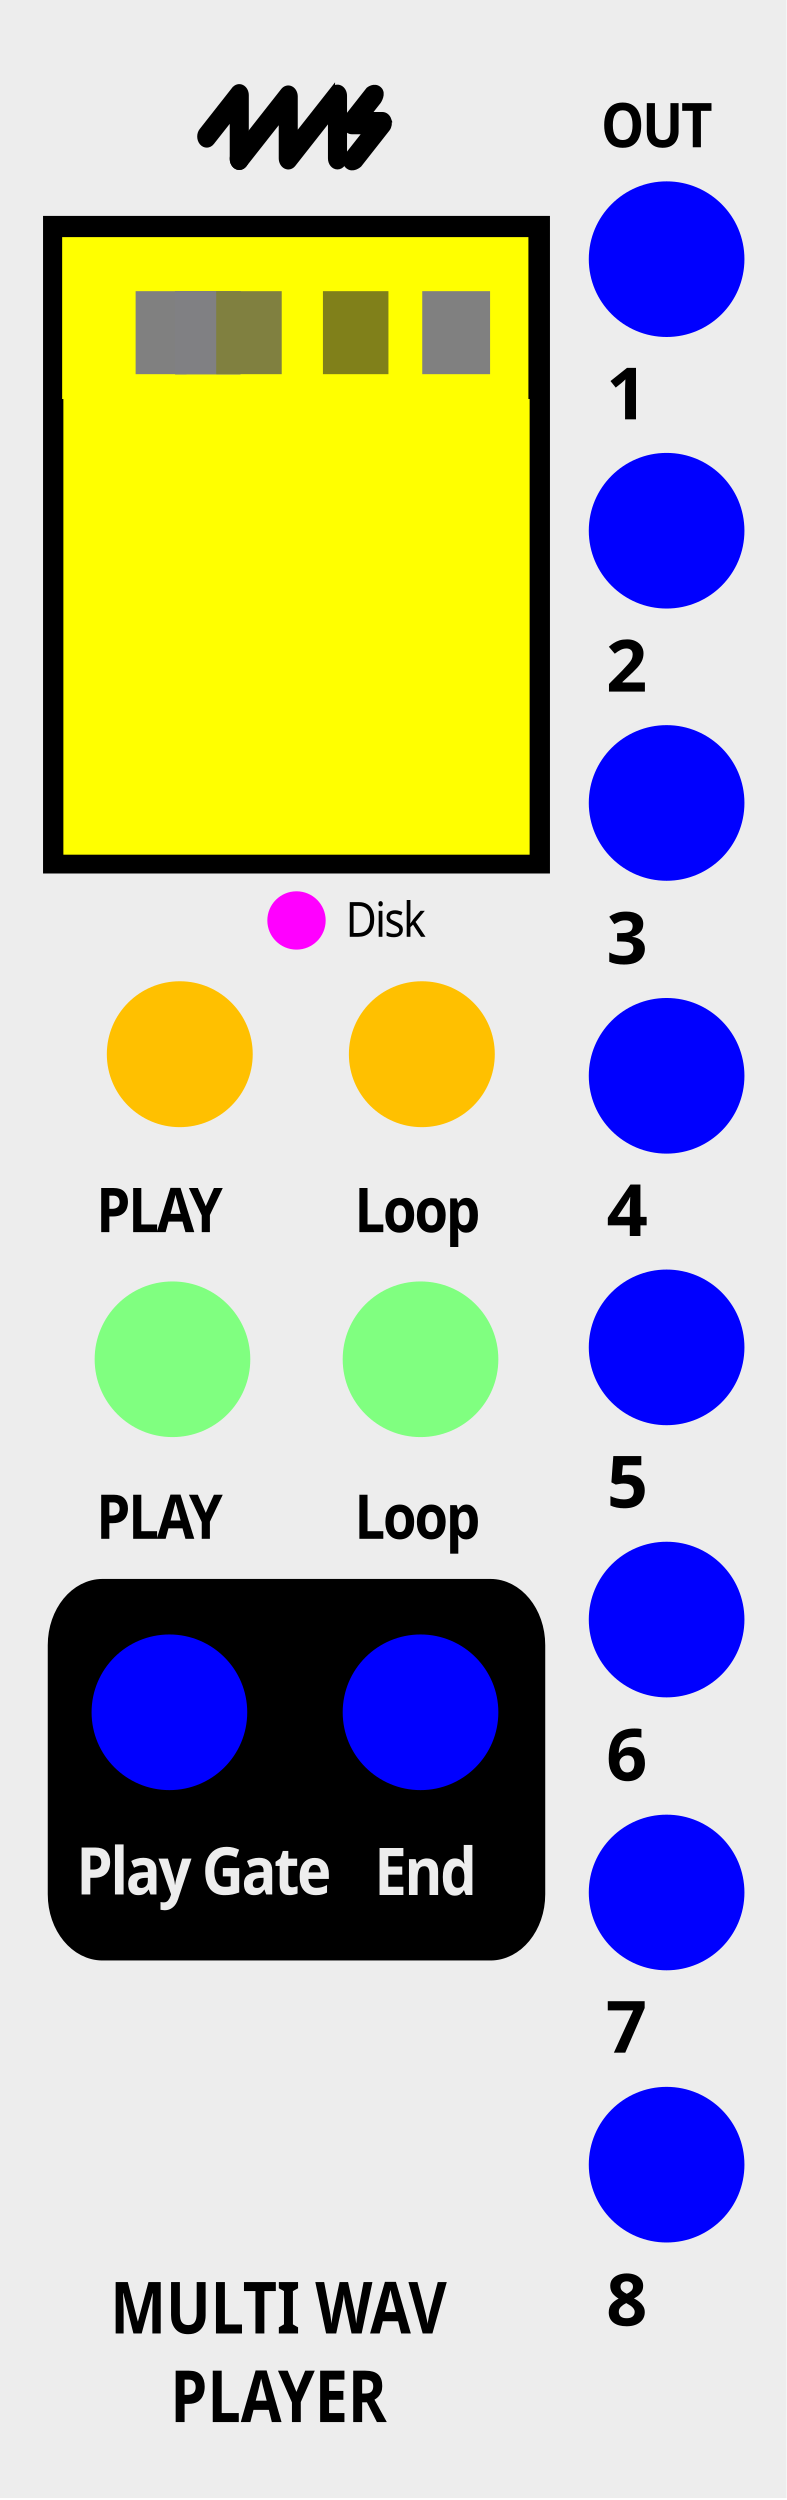
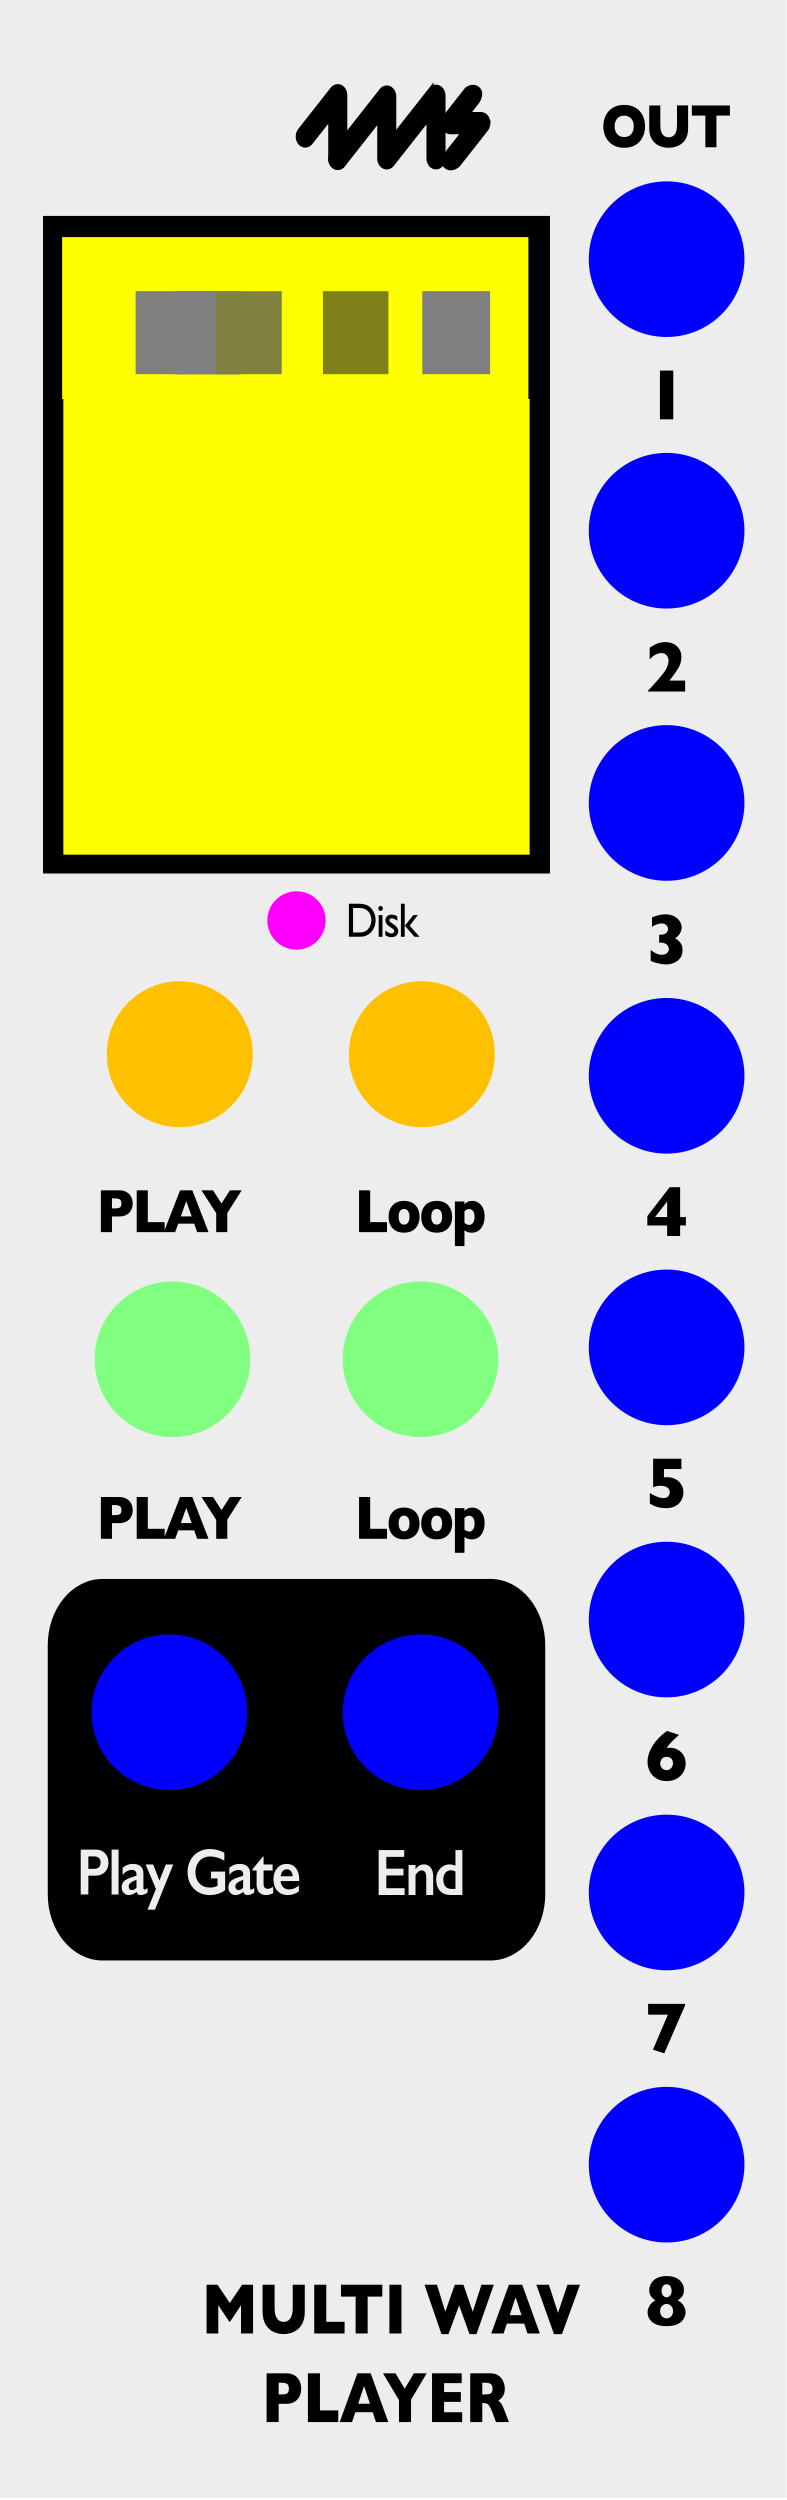
<svg xmlns="http://www.w3.org/2000/svg" width="40.43mm" height="128.5mm" viewBox="0 0 114.612 364.25" version="1.1" id="svg192" xml:space="preserve">
  <defs id="defs192" />
-   <text id="slug" style="font-size:6px;font-family:MyriadPro-Regular, 'Myriad Pro';display:none" x="106.929" y="6.466">BWAVP</text>
-   <text id="modulename" style="font-size:6px;font-family:MyriadPro-Regular, 'Myriad Pro';display:none" x="92.682" y="13.259">Basic WAV Player</text>
  <g id="g10">
    <g id="g1" transform="matrix(0.5684585,0,0,1,0,-0.01177153)" style="display:inline;stroke-width:0.868">
      <rect x="0" y="0" width="201.618" height="363.99" style="fill:#ededed;stroke-width:0px" id="rect1" />
    </g>
    <rect x="7.467" y="230.562" width="71.47" height="54.581" rx="7.49" ry="9.138" style="stroke:#000000;stroke-width:1.017" id="rect2" />
-     <text transform="scale(0.9380831,1.066004)" style="font-weight:700;font-size:8.443px;font-family:GillSans-Bold, 'Gill Sans';letter-spacing:-0.04em;fill:#000000;stroke-width:0.938" id="text15" x="93.364" y="20.114">
-       <tspan x="93.364" y="20.114" id="tspan15" style="fill:#000000;stroke-width:0.938">OUT</tspan>
-     </text>
-     <text style="font-weight:700;font-size:8.443px;font-family:GillSans-Bold, 'Gill Sans';letter-spacing:-0.04em;fill:#ededed;fill-opacity:1;stroke-width:0.938" id="text16" x="61.716" y="299.92" transform="scale(0.9380831,1.066004)">
-       <tspan x="61.716" y="299.92" id="tspan16" style="fill:#ededed;fill-opacity:1;stroke-width:0.938">R</tspan>
-     </text>
-     <text style="font-weight:700;font-size:8.443px;font-family:GillSans-Bold, 'Gill Sans';letter-spacing:-0.04em;fill:#ededed;fill-opacity:1;stroke-width:0.938" id="text17" x="23.426" y="299.92" transform="scale(0.9380831,1.066004)">
-       <tspan x="23.426" y="299.92" id="tspan17" style="fill:#ededed;fill-opacity:1;stroke-width:0.938">L</tspan>
-     </text>
-     <text transform="scale(0.9380831,1.066004)" style="font-weight:700;font-size:8.443px;font-family:GillSans-Bold, 'Gill Sans';letter-spacing:-0.04em;stroke-width:0.938" id="text30-1" x="55.055" y="168.407">
-       <tspan x="55.055" y="168.407" id="tspan30-7" style="stroke-width:0.938">Loop</tspan>
-     </text>
-     <text transform="scale(0.9380831,1.066004)" style="font-weight:700;font-size:8.443px;font-family:GillSans-Bold, 'Gill Sans';letter-spacing:-0.04em;stroke-width:0.938" id="text30-1-8" x="55.055" y="210.327">
-       <tspan x="55.055" y="210.327" id="tspan30-7-1" style="stroke-width:0.938">Loop</tspan>
-     </text>
-     <text style="font-style:normal;font-variant:normal;font-weight:600;font-stretch:normal;font-size:9.001px;font-family:'Gill Sans';-inkscape-font-specification:'Gill Sans, Semi-Bold';font-variant-ligatures:normal;font-variant-caps:normal;font-variant-numeric:normal;font-variant-east-asian:normal;letter-spacing:-0.04em;stroke-width:0.938" id="text31" x="11.861" y="258.944" transform="scale(0.9380831,1.066004)">
-       <tspan x="11.861" y="258.944" id="tspan31" style="font-style:normal;font-variant:normal;font-weight:600;font-stretch:normal;font-size:9.001px;font-family:'Gill Sans';-inkscape-font-specification:'Gill Sans, Semi-Bold';font-variant-ligatures:normal;font-variant-caps:normal;font-variant-numeric:normal;font-variant-east-asian:normal;fill:#ededed;fill-opacity:1;stroke-width:0.938">Play Gate</tspan>
-     </text>
-     <text transform="scale(0.9380831,1.066004)" style="font-weight:700;font-size:8.443px;font-family:GillSans-Bold, 'Gill Sans';letter-spacing:-0.04em;stroke-width:0.938" id="text33" x="14.952" y="168.407">
-       <tspan x="14.952" y="168.407" id="tspan33" style="stroke-width:0.938">PLAY</tspan>
-     </text>
-     <text transform="scale(0.9380831,1.066004)" style="font-weight:700;font-size:6.62px;font-family:GillSans-Bold, 'Gill Sans';letter-spacing:-0.04em;stroke-width:0.736" id="text33-0" x="53.688" y="128.036">
-       <tspan x="53.688" y="128.036" id="tspan33-2" style="font-style:normal;font-variant:normal;font-weight:normal;font-stretch:normal;font-size:6.62px;font-family:'Gill Sans';-inkscape-font-specification:'Gill Sans, Normal';font-variant-ligatures:normal;font-variant-caps:normal;font-variant-numeric:normal;font-variant-east-asian:normal;stroke-width:0.736">Disk</tspan>
-     </text>
-     <text style="font-style:normal;font-variant:normal;font-weight:600;font-stretch:normal;font-size:9.001px;font-family:'Gill Sans';-inkscape-font-specification:'Gill Sans, Semi-Bold';font-variant-ligatures:normal;font-variant-caps:normal;font-variant-numeric:normal;font-variant-east-asian:normal;letter-spacing:-0.04em;stroke-width:0.938" id="text5-8" x="58.142" y="259.011" transform="scale(0.9380831,1.066004)">
-       <tspan x="58.142" y="259.011" id="tspan5-3" style="font-style:normal;font-variant:normal;font-weight:600;font-stretch:normal;font-size:9.001px;font-family:'Gill Sans';-inkscape-font-specification:'Gill Sans, Semi-Bold';font-variant-ligatures:normal;font-variant-caps:normal;font-variant-numeric:normal;font-variant-east-asian:normal;fill:#ededed;fill-opacity:1;stroke-width:0.938">End</tspan>
-     </text>
-     <text transform="scale(0.9380831,1.066004)" style="font-weight:700;font-size:8.443px;font-family:GillSans-Bold, 'Gill Sans';letter-spacing:-0.04em;stroke-width:0.938" id="text33-8" x="14.952" y="210.327">
-       <tspan x="14.952" y="210.327" id="tspan33-6" style="stroke-width:0.938">PLAY</tspan>
-     </text>
-     <text transform="scale(0.9055385,1.104315)" style="font-style:normal;font-variant:normal;font-weight:bold;font-stretch:normal;font-size:9.501px;font-family:GillSans-Bold, 'Gill Sans';-inkscape-font-specification:'GillSans-Bold, Gill Sans, Bold';font-variant-ligatures:normal;font-variant-caps:normal;font-variant-numeric:normal;font-variant-east-asian:normal;stroke-width:0.906" id="text79" x="17.749" y="307.881">
-       <tspan id="tspan1" x="17.749" y="307.881">MULTI WAV</tspan>
-     </text>
-     <text transform="scale(0.9055385,1.104315)" style="font-style:normal;font-variant:normal;font-weight:bold;font-stretch:normal;font-size:9.501px;font-family:GillSans-Bold, 'Gill Sans';-inkscape-font-specification:'GillSans-Bold, Gill Sans, Bold';font-variant-ligatures:normal;font-variant-caps:normal;font-variant-numeric:normal;font-variant-east-asian:normal;stroke-width:0.906" id="text79-1" x="27.407" y="319.573">
-       <tspan id="tspan1-5" x="27.407" y="319.573">PLAYER</tspan>
-     </text>
+     <path d="m 100.195,17.253 q 0,0.8 -0.371,1.472 -0.367,0.672 -1.097,1.068 -0.73,0.396 -1.777,0.396 -1.059,0 -1.793,-0.412 -0.734,-0.412 -1.092,-1.084 -0.355,-0.672 -0.355,-1.439 0,-0.771 0.355,-1.439 0.355,-0.672 1.088,-1.08 0.738,-0.412 1.797,-0.412 0.792,0 1.41,0.235 0.622,0.235 1.022,0.639 0.4,0.4 0.606,0.936 0.206,0.532 0.206,1.121 z m -1.756,0 q 0,-0.322 -0.095,-0.585 -0.095,-0.268 -0.289,-0.462 -0.19,-0.198 -0.466,-0.305 -0.276,-0.111 -0.639,-0.111 -0.693,0 -1.088,0.404 -0.396,0.404 -0.396,1.059 0,0.655 0.396,1.064 0.4,0.404 1.088,0.404 0.474,0 0.808,-0.186 0.334,-0.19 0.507,-0.519 0.173,-0.334 0.173,-0.763 z m 8.443,0.301 q 0,0.734 -0.276,1.253 -0.272,0.515 -0.726,0.816 -0.449,0.301 -0.973,0.433 -0.519,0.132 -1.039,0.132 -0.726,0 -1.414,-0.247 -0.684,-0.247 -1.146,-0.841 -0.462,-0.594 -0.462,-1.546 v -3.154 h 1.719 v 2.708 q 0,0.565 0.161,0.936 0.165,0.367 0.453,0.54 0.293,0.169 0.688,0.169 0.379,0 0.672,-0.169 0.293,-0.169 0.453,-0.536 0.165,-0.367 0.165,-0.932 v -2.717 h 1.723 z m 6.493,-1.764 h -2.094 v 4.324 h -1.719 v -4.324 h -2.094 v -1.389 h 5.907 z" id="text15" style="font-weight:700;font-size:8.443px;font-family:GillSans-Bold, 'Gill Sans';letter-spacing:-0.04em;stroke-width:0.938" transform="scale(0.9380831,1.066004)" aria-label="OUT" />
+     <path d="m 67.965,299.92 h -1.851 l -0.449,-1.014 q -0.247,-0.557 -0.445,-0.812 -0.198,-0.26 -0.388,-0.33 -0.186,-0.074 -0.482,-0.074 h -0.194 v 2.23 h -1.723 v -5.714 h 2.931 q 0.709,0 1.163,0.289 0.453,0.289 0.651,0.701 0.202,0.412 0.202,0.783 0,0.433 -0.169,0.734 -0.165,0.297 -0.35,0.433 -0.186,0.136 -0.416,0.26 0.276,0.161 0.453,0.383 0.181,0.218 0.491,0.89 z m -2.342,-3.908 q 0,-0.396 -0.26,-0.552 -0.26,-0.157 -0.845,-0.157 h -0.363 v 1.377 h 0.371 q 0.631,0 0.862,-0.136 0.235,-0.14 0.235,-0.532 z" id="text16" style="font-weight:700;font-size:8.443px;font-family:GillSans-Bold, 'Gill Sans';letter-spacing:-0.04em;fill:#ededed;stroke-width:0.938" transform="scale(0.9380831,1.066004)" aria-label="R" />
+     <path d="m 28.484,299.92 h -4.341 v -5.714 h 1.723 v 4.345 h 2.618 z" id="text17" style="font-weight:700;font-size:8.443px;font-family:GillSans-Bold, 'Gill Sans';letter-spacing:-0.04em;fill:#ededed;stroke-width:0.938" transform="scale(0.9380831,1.066004)" aria-label="L" />
+     <path d="m 60.113,168.407 h -4.341 v -5.714 h 1.723 v 4.345 h 2.618 z m 5.054,-2.102 q 0,0.627 -0.272,1.117 -0.272,0.491 -0.816,0.775 -0.54,0.284 -1.319,0.284 -0.779,0 -1.323,-0.284 -0.54,-0.284 -0.812,-0.775 -0.268,-0.491 -0.268,-1.117 0,-0.474 0.148,-0.862 0.153,-0.388 0.458,-0.684 0.309,-0.301 0.759,-0.462 0.449,-0.161 1.039,-0.161 0.594,0 1.047,0.165 0.458,0.161 0.754,0.453 0.301,0.293 0.453,0.684 0.153,0.392 0.153,0.866 z m -1.562,0 q 0,-0.499 -0.218,-0.779 -0.214,-0.284 -0.627,-0.284 -0.408,0 -0.627,0.284 -0.214,0.28 -0.214,0.779 0,0.495 0.218,0.783 0.218,0.289 0.622,0.289 0.412,0 0.627,-0.284 0.218,-0.289 0.218,-0.787 z m 6.629,0 q 0,0.627 -0.272,1.117 -0.272,0.491 -0.816,0.775 -0.54,0.284 -1.319,0.284 -0.779,0 -1.323,-0.284 -0.54,-0.284 -0.812,-0.775 -0.268,-0.491 -0.268,-1.117 0,-0.474 0.148,-0.862 0.153,-0.388 0.458,-0.684 0.309,-0.301 0.759,-0.462 0.449,-0.161 1.039,-0.161 0.594,0 1.047,0.165 0.458,0.161 0.754,0.453 0.301,0.293 0.453,0.684 0.153,0.392 0.153,0.866 z m -1.562,0 q 0,-0.499 -0.218,-0.779 -0.214,-0.284 -0.627,-0.284 -0.408,0 -0.627,0.284 -0.214,0.28 -0.214,0.779 0,0.495 0.218,0.783 0.218,0.289 0.622,0.289 0.412,0 0.627,-0.284 0.218,-0.289 0.218,-0.787 z m 6.604,-0.025 q 0,0.42 -0.12,0.812 -0.12,0.392 -0.367,0.709 -0.243,0.313 -0.631,0.499 -0.383,0.181 -0.895,0.181 -0.412,0 -0.651,-0.087 -0.235,-0.087 -0.47,-0.231 v 2.152 h -1.484 v -6.105 h 1.484 v 0.379 q 0.223,-0.194 0.491,-0.322 0.272,-0.132 0.734,-0.132 0.458,0 0.899,0.227 0.441,0.227 0.726,0.709 0.284,0.478 0.284,1.208 z m -1.562,0.033 q 0,-0.379 -0.12,-0.614 -0.12,-0.239 -0.309,-0.342 -0.19,-0.107 -0.392,-0.107 -0.264,0 -0.433,0.087 -0.169,0.082 -0.317,0.21 v 1.604 q 0.078,0.041 0.165,0.095 0.091,0.05 0.177,0.087 0.091,0.037 0.19,0.062 0.103,0.025 0.218,0.025 0.35,0 0.585,-0.297 0.235,-0.297 0.235,-0.808 z" id="text30-1" style="font-weight:700;font-size:8.443px;font-family:GillSans-Bold, 'Gill Sans';letter-spacing:-0.04em;stroke-width:0.938" transform="scale(0.9380831,1.066004)" aria-label="Loop" />
+     <path d="m 60.113,210.327 h -4.341 v -5.714 h 1.723 v 4.345 h 2.618 z m 5.054,-2.102 q 0,0.627 -0.272,1.117 -0.272,0.491 -0.816,0.775 -0.54,0.284 -1.319,0.284 -0.779,0 -1.323,-0.284 -0.54,-0.284 -0.812,-0.775 -0.268,-0.491 -0.268,-1.117 0,-0.474 0.148,-0.862 0.153,-0.388 0.458,-0.684 0.309,-0.301 0.759,-0.462 0.449,-0.161 1.039,-0.161 0.594,0 1.047,0.165 0.458,0.161 0.754,0.453 0.301,0.293 0.453,0.684 0.153,0.392 0.153,0.866 z m -1.562,0 q 0,-0.499 -0.218,-0.779 -0.214,-0.284 -0.627,-0.284 -0.408,0 -0.627,0.284 -0.214,0.28 -0.214,0.779 0,0.495 0.218,0.783 0.218,0.289 0.622,0.289 0.412,0 0.627,-0.284 0.218,-0.289 0.218,-0.787 z m 6.629,0 q 0,0.627 -0.272,1.117 -0.272,0.491 -0.816,0.775 -0.54,0.284 -1.319,0.284 -0.779,0 -1.323,-0.284 -0.54,-0.284 -0.812,-0.775 -0.268,-0.491 -0.268,-1.117 0,-0.474 0.148,-0.862 0.153,-0.388 0.458,-0.684 0.309,-0.301 0.759,-0.462 0.449,-0.161 1.039,-0.161 0.594,0 1.047,0.165 0.458,0.161 0.754,0.453 0.301,0.293 0.453,0.684 0.153,0.392 0.153,0.866 z m -1.562,0 q 0,-0.499 -0.218,-0.779 -0.214,-0.284 -0.627,-0.284 -0.408,0 -0.627,0.284 -0.214,0.28 -0.214,0.779 0,0.495 0.218,0.783 0.218,0.289 0.622,0.289 0.412,0 0.627,-0.284 0.218,-0.289 0.218,-0.787 z m 6.604,-0.025 q 0,0.42 -0.12,0.812 -0.12,0.392 -0.367,0.709 -0.243,0.313 -0.631,0.499 -0.383,0.181 -0.895,0.181 -0.412,0 -0.651,-0.087 -0.235,-0.087 -0.47,-0.231 v 2.152 h -1.484 v -6.105 h 1.484 v 0.379 q 0.223,-0.194 0.491,-0.322 0.272,-0.132 0.734,-0.132 0.458,0 0.899,0.227 0.441,0.227 0.726,0.709 0.284,0.478 0.284,1.208 z m -1.562,0.033 q 0,-0.379 -0.12,-0.614 -0.12,-0.239 -0.309,-0.342 -0.19,-0.107 -0.392,-0.107 -0.264,0 -0.433,0.087 -0.169,0.082 -0.317,0.21 v 1.604 q 0.078,0.041 0.165,0.095 0.091,0.05 0.177,0.087 0.091,0.037 0.19,0.062 0.103,0.025 0.218,0.025 0.35,0 0.585,-0.297 0.235,-0.297 0.235,-0.808 z" id="text30-1-8" style="font-weight:700;font-size:8.443px;font-family:GillSans-Bold, 'Gill Sans';letter-spacing:-0.04em;stroke-width:0.938" transform="scale(0.9380831,1.066004)" aria-label="Loop" />
+     <path style="font-weight:600;font-size:9.001px;font-family:'Gill Sans';-inkscape-font-specification:'Gill Sans, Semi-Bold';letter-spacing:-0.04em;fill:#ededed;stroke-width:0.938" d="m 14.911,252.804 q 0.861,0 1.398,0.501 0.541,0.497 0.541,1.283 0,0.795 -0.545,1.288 -0.545,0.492 -1.437,0.492 h -1.143 v 2.575 h -1.187 v -6.14 z m -0.294,2.637 q 0.475,0 0.738,-0.215 0.268,-0.22 0.268,-0.646 0,-0.848 -1.09,-0.848 h -0.809 v 1.71 z m 3.797,-2.637 v 6.14 h -1.081 v -6.14 z m 2.233,1.956 q 0.791,0 1.209,0.338 0.418,0.334 0.418,0.936 v 2.008 q 0,0.233 0.189,0.233 0.079,0 0.22,-0.066 0.145,-0.07 0.242,-0.158 v 0.624 q -0.567,0.347 -1.037,0.347 -0.29,0 -0.448,-0.097 -0.154,-0.097 -0.215,-0.343 -0.62,0.439 -1.244,0.439 -0.444,0 -0.765,-0.299 -0.316,-0.299 -0.316,-0.716 0,-0.532 0.316,-0.839 0.316,-0.308 1.107,-0.536 l 0.875,-0.255 v -0.189 q 0,-0.602 -0.73,-0.602 -0.374,0 -0.743,0.171 -0.369,0.171 -0.672,0.505 v -0.971 q 0.672,-0.532 1.595,-0.532 z m -0.659,3.085 q 0,0.224 0.141,0.36 0.145,0.136 0.356,0.136 0.356,0 0.712,-0.325 v -1.081 q -0.453,0.154 -0.712,0.29 -0.255,0.136 -0.378,0.277 -0.119,0.141 -0.119,0.343 z m 3.806,-3.006 0.971,2.206 0.984,-2.206 h 1.16 l -2.835,6.175 h -1.16 l 1.305,-2.826 -1.595,-3.349 z m 8.803,-2.114 q 1.134,0 2.25,0.505 v 1.086 q -1.116,-0.567 -2.197,-0.567 -0.672,0 -1.195,0.268 -0.523,0.268 -0.813,0.773 -0.286,0.501 -0.286,1.121 0,0.94 0.624,1.516 0.628,0.571 1.652,0.571 0.281,0 0.536,-0.048 0.259,-0.048 0.615,-0.185 v -1.02 h -1.015 v -0.927 h 2.202 v 2.531 q -0.453,0.316 -1.09,0.497 -0.633,0.176 -1.318,0.176 -0.971,0 -1.762,-0.4 -0.787,-0.4 -1.231,-1.121 -0.439,-0.721 -0.439,-1.608 0,-0.901 0.444,-1.63 0.448,-0.73 1.244,-1.134 0.8,-0.404 1.78,-0.404 z m 4.619,2.035 q 0.791,0 1.209,0.338 0.418,0.334 0.418,0.936 v 2.008 q 0,0.233 0.189,0.233 0.079,0 0.22,-0.066 0.145,-0.07 0.242,-0.158 v 0.624 q -0.567,0.347 -1.037,0.347 -0.29,0 -0.448,-0.097 -0.154,-0.097 -0.215,-0.343 -0.62,0.439 -1.244,0.439 -0.444,0 -0.765,-0.299 -0.316,-0.299 -0.316,-0.716 0,-0.532 0.316,-0.839 0.316,-0.308 1.107,-0.536 l 0.875,-0.255 v -0.189 q 0,-0.602 -0.73,-0.602 -0.374,0 -0.743,0.171 -0.369,0.171 -0.672,0.505 v -0.971 q 0.672,-0.532 1.595,-0.532 z m -0.659,3.085 q 0,0.224 0.141,0.36 0.145,0.136 0.356,0.136 0.356,0 0.712,-0.325 v -1.081 q -0.453,0.154 -0.712,0.29 -0.255,0.136 -0.378,0.277 -0.119,0.141 -0.119,0.343 z m 4.294,-4.096 h 0.088 v 1.09 h 1.406 v 0.817 h -1.406 v 1.894 q 0,0.277 0.167,0.448 0.167,0.171 0.457,0.171 0.378,0 0.87,-0.272 v 0.866 q -0.585,0.259 -1.099,0.259 -0.694,0 -1.086,-0.378 -0.387,-0.378 -0.387,-1.024 v -1.964 h -0.642 v -0.176 z m 3.674,1.011 q 0.905,0 1.433,0.58 0.527,0.58 0.527,1.604 v 0.163 h -2.905 q 0.066,0.549 0.409,0.848 0.347,0.294 0.949,0.294 0.387,0 0.743,-0.132 0.36,-0.136 0.743,-0.409 v 0.804 q -0.721,0.51 -1.749,0.51 -0.971,0 -1.587,-0.585 -0.615,-0.585 -0.615,-1.556 0,-0.936 0.567,-1.529 0.571,-0.593 1.485,-0.593 z m 0.945,1.692 q -0.044,-0.448 -0.272,-0.699 -0.229,-0.255 -0.628,-0.255 -0.409,0 -0.659,0.242 -0.246,0.242 -0.312,0.712 z" id="text31" transform="scale(0.9380831,1.066004)" aria-label="Play Gate" />
+     <path d="m 20.616,164.491 q 0,0.317 -0.111,0.622 -0.107,0.301 -0.35,0.565 -0.243,0.26 -0.66,0.425 -0.412,0.161 -0.973,0.161 h -1.13 v 2.144 h -1.723 v -5.714 h 2.853 q 0.561,0 0.973,0.165 0.416,0.165 0.66,0.429 0.243,0.264 0.35,0.573 0.111,0.309 0.111,0.631 z m -1.756,0.008 q 0,-0.408 -0.243,-0.557 -0.239,-0.153 -0.862,-0.153 h -0.363 v 1.377 h 0.371 q 0.429,0 0.66,-0.054 0.231,-0.054 0.334,-0.198 0.103,-0.144 0.103,-0.416 z m 6.716,3.908 h -4.341 v -5.714 h 1.723 v 4.345 h 2.618 z m 6.819,0 H 30.63 l -0.466,-1.158 h -2.482 l -0.474,1.158 h -1.764 l 2.527,-5.714 h 1.905 z m -2.626,-2.152 -0.837,-2.086 -0.845,2.086 z m 7.775,-3.562 -2.238,3.096 v 2.618 h -1.723 v -2.585 l -2.28,-3.129 h 1.789 l 1.311,1.797 1.315,-1.797 z" id="text33" style="font-weight:700;font-size:8.443px;font-family:GillSans-Bold, 'Gill Sans';letter-spacing:-0.04em;stroke-width:0.938" transform="scale(0.9380831,1.066004)" aria-label="PLAY" />
+     <path style="font-size:6.62px;font-family:'Gill Sans';-inkscape-font-specification:'Gill Sans, Normal';letter-spacing:-0.04em;stroke-width:0.736" d="m 54.193,128.03 v -4.509 h 1.522 q 0.921,0 1.458,0.278 0.537,0.275 0.853,0.811 0.317,0.537 0.317,1.17 0,0.453 -0.175,0.866 -0.175,0.414 -0.498,0.727 -0.33,0.323 -0.766,0.488 -0.255,0.1 -0.469,0.136 -0.213,0.032 -0.815,0.032 z m 1.454,-3.934 h -0.808 v 3.358 h 0.827 q 0.485,0 0.753,-0.065 0.268,-0.068 0.446,-0.168 0.181,-0.103 0.33,-0.252 0.478,-0.485 0.478,-1.225 0,-0.727 -0.491,-1.186 -0.181,-0.171 -0.417,-0.281 -0.233,-0.11 -0.443,-0.145 -0.21,-0.036 -0.676,-0.036 z m 3.462,-0.284 q 0.145,0 0.249,0.1 0.103,0.1 0.103,0.246 0,0.142 -0.103,0.246 -0.103,0.103 -0.249,0.103 -0.136,0 -0.239,-0.103 -0.103,-0.107 -0.103,-0.246 0,-0.136 0.103,-0.239 0.103,-0.107 0.239,-0.107 z m -0.291,1.251 h 0.588 v 2.974 h -0.588 z m 1.028,2.76 v -0.634 q 0.249,0.175 0.507,0.284 0.262,0.107 0.44,0.107 0.184,0 0.317,-0.09 0.133,-0.09 0.133,-0.217 0,-0.129 -0.087,-0.213 -0.084,-0.087 -0.368,-0.249 -0.569,-0.317 -0.747,-0.54 -0.175,-0.226 -0.175,-0.491 0,-0.343 0.265,-0.559 0.268,-0.217 0.688,-0.217 0.436,0 0.895,0.246 v 0.582 q -0.524,-0.317 -0.857,-0.317 -0.171,0 -0.278,0.074 -0.103,0.071 -0.103,0.191 0,0.103 0.094,0.197 0.097,0.094 0.336,0.226 l 0.21,0.12 q 0.743,0.42 0.743,0.931 0,0.365 -0.288,0.601 -0.284,0.233 -0.734,0.233 -0.265,0 -0.472,-0.055 -0.207,-0.058 -0.52,-0.21 z m 4.361,-2.76 h 0.701 l -1.27,1.458 1.529,1.516 h -0.789 l -1.49,-1.516 z m -1.933,-1.542 h 0.588 v 4.515 H 62.274 Z" id="text33-0" transform="scale(0.9380831,1.066004)" aria-label="Disk" />
+     <path style="font-weight:600;font-size:9.001px;font-family:'Gill Sans';-inkscape-font-specification:'Gill Sans, Semi-Bold';letter-spacing:-0.04em;fill:#ededed;stroke-width:0.938" d="m 62.787,252.871 v 0.927 h -2.782 v 1.613 h 2.663 v 0.927 h -2.663 v 1.745 h 2.843 v 0.927 h -4.03 v -6.14 z m 3.05,1.956 q 0.659,0 1.05,0.435 0.396,0.431 0.396,1.138 v 2.611 h -1.077 v -2.501 q 0,-0.4 -0.193,-0.633 -0.189,-0.233 -0.519,-0.233 -0.251,0 -0.47,0.149 -0.22,0.145 -0.483,0.488 v 2.729 h -1.081 v -4.105 h 1.081 v 0.576 q 0.299,-0.352 0.611,-0.501 0.316,-0.154 0.686,-0.154 z m 4.905,0.171 v -2.127 h 1.077 v 6.14 h -1.899 q -0.984,0 -1.578,-0.567 -0.589,-0.567 -0.589,-1.547 0,-0.58 0.272,-1.055 0.277,-0.475 0.756,-0.743 0.483,-0.272 1.042,-0.272 0.431,0 0.919,0.171 z m -0.567,3.186 h 0.567 v -2.378 q -0.334,-0.171 -0.694,-0.171 -0.541,0 -0.866,0.338 -0.321,0.338 -0.321,0.888 0,1.323 1.314,1.323 z" id="text5-8" transform="scale(0.9380831,1.066004)" aria-label="End" />
+     <path d="m 20.616,206.411 q 0,0.317 -0.111,0.622 -0.107,0.301 -0.35,0.565 -0.243,0.26 -0.66,0.425 -0.412,0.161 -0.973,0.161 h -1.13 v 2.144 h -1.723 v -5.714 h 2.853 q 0.561,0 0.973,0.165 0.416,0.165 0.66,0.429 0.243,0.264 0.35,0.573 0.111,0.309 0.111,0.631 z m -1.756,0.008 q 0,-0.408 -0.243,-0.557 -0.239,-0.153 -0.862,-0.153 h -0.363 v 1.377 h 0.371 q 0.429,0 0.66,-0.054 0.231,-0.054 0.334,-0.198 0.103,-0.144 0.103,-0.416 z m 6.716,3.908 h -4.341 v -5.714 h 1.723 v 4.345 h 2.618 z m 6.819,0 H 30.63 l -0.466,-1.158 h -2.482 l -0.474,1.158 h -1.764 l 2.527,-5.714 h 1.905 z m -2.626,-2.152 -0.837,-2.086 -0.845,2.086 z m 7.775,-3.562 -2.238,3.096 v 2.618 h -1.723 v -2.585 l -2.28,-3.129 h 1.789 l 1.311,1.797 1.315,-1.797 z" id="text33-8" style="font-weight:700;font-size:8.443px;font-family:GillSans-Bold, 'Gill Sans';letter-spacing:-0.04em;stroke-width:0.938" transform="scale(0.9380831,1.066004)" aria-label="PLAY" />
+     <g id="g2" transform="translate(13.29875)">
+       <path d="m 26.034,307.881 h -1.939 v -3.725 l -1.749,2.157 h -0.153 l -1.754,-2.157 v 3.725 h -1.883 v -6.43 h 1.758 l 1.976,2.412 1.985,-2.412 h 1.758 z m 8.322,-2.881 q 0,0.826 -0.311,1.41 -0.306,0.58 -0.816,0.919 -0.506,0.339 -1.095,0.487 -0.585,0.148 -1.169,0.148 -0.816,0 -1.591,-0.278 -0.77,-0.278 -1.29,-0.946 -0.52,-0.668 -0.52,-1.74 v -3.549 h 1.934 v 3.048 q 0,0.636 0.181,1.053 0.186,0.413 0.51,0.608 0.329,0.19 0.775,0.19 0.427,0 0.756,-0.19 0.329,-0.19 0.51,-0.603 0.186,-0.413 0.186,-1.048 v -3.057 h 1.939 z m 6.406,2.881 h -4.885 v -6.43 h 1.939 v 4.889 h 2.946 z m 6.068,-4.866 h -2.357 v 4.866 H 42.539 v -4.866 h -2.357 v -1.563 h 6.648 z m 3.08,4.866 h -1.939 v -6.43 h 1.939 z m 14.859,-6.43 -2.783,6.513 h -1.123 l -1.67,-3.79 -1.712,3.79 H 56.349 l -2.728,-6.513 h 2.009 l 1.336,3.563 1.531,-3.563 h 1.387 l 1.503,3.563 1.396,-3.563 z m 7.408,6.43 h -1.985 l -0.524,-1.304 h -2.793 l -0.533,1.304 h -1.985 l 2.844,-6.43 h 2.143 z m -2.955,-2.422 -0.942,-2.347 -0.951,2.347 z m 9.417,-4.008 -2.899,6.513 h -1.28 l -2.844,-6.513 h 2.018 l 1.471,3.711 1.512,-3.711 z" id="text79" style="font-weight:bold;font-size:9.501px;font-family:GillSans-Bold, 'Gill Sans';-inkscape-font-specification:'GillSans-Bold, Gill Sans, Bold';stroke-width:0.906" transform="scale(0.9055385,1.104315)" aria-label="MULTI WAV" />
+       <path d="m 33.781,315.166 q 0,0.357 -0.125,0.7 -0.121,0.339 -0.394,0.636 -0.274,0.292 -0.742,0.478 -0.464,0.181 -1.095,0.181 h -1.271 v 2.412 h -1.939 v -6.43 h 3.21 q 0.631,0 1.095,0.186 0.469,0.186 0.742,0.482 0.274,0.297 0.394,0.645 0.125,0.348 0.125,0.71 z m -1.976,0.009 q 0,-0.459 -0.274,-0.626 -0.269,-0.172 -0.97,-0.172 h -0.408 v 1.549 h 0.418 q 0.482,0 0.742,-0.06 0.26,-0.06 0.376,-0.223 0.116,-0.162 0.116,-0.469 z m 7.937,4.398 h -4.885 v -6.43 h 1.939 v 4.889 h 2.946 z m 8.053,0 h -1.985 l -0.524,-1.304 h -2.793 l -0.533,1.304 h -1.985 l 2.844,-6.43 h 2.143 z m -2.955,-2.422 -0.942,-2.347 -0.951,2.347 z m 9.129,-4.008 -2.519,3.484 v 2.946 h -1.939 v -2.909 L 46.946,313.143 h 2.013 l 1.475,2.023 1.48,-2.023 z m 5.711,6.43 h -4.848 v -6.43 h 4.769 v 1.29 h -2.83 v 1.178 h 2.7 v 1.294 h -2.7 v 1.373 h 2.909 z m 7.524,0 h -2.083 l -0.506,-1.141 q -0.278,-0.626 -0.501,-0.914 -0.223,-0.292 -0.436,-0.371 -0.209,-0.084 -0.543,-0.084 h -0.218 v 2.51 h -1.939 v -6.43 h 3.298 q 0.798,0 1.308,0.325 0.51,0.325 0.733,0.789 0.227,0.464 0.227,0.881 0,0.487 -0.19,0.826 -0.186,0.334 -0.394,0.487 -0.209,0.153 -0.469,0.292 0.311,0.181 0.51,0.431 0.204,0.246 0.552,1.002 z m -2.635,-4.398 q 0,-0.445 -0.292,-0.622 -0.292,-0.176 -0.951,-0.176 h -0.408 v 1.549 h 0.418 q 0.71,0 0.97,-0.153 0.264,-0.158 0.264,-0.598 z" id="text79-1" style="font-weight:bold;font-size:9.501px;font-family:GillSans-Bold, 'Gill Sans';-inkscape-font-specification:'GillSans-Bold, Gill Sans, Bold';stroke-width:0.906" transform="scale(0.9055385,1.104315)" aria-label="PLAYER" />
+     </g>
    <text xml:space="preserve" style="font-style:normal;font-weight:normal;font-size:30.002px;line-height:1.25;font-family:sans-serif;fill:#000000;fill-opacity:1;stroke:none;stroke-width:0.75" x="173.632" y="329.533" id="text195">
      <tspan id="tspan195" style="stroke-width:0.75" x="173.632" y="329.533" />
    </text>
-     <text xml:space="preserve" style="font-weight:bold;font-size:10.501px;line-height:1.167px;font-family:GillSans-Bold, 'Gill Sans';-inkscape-font-specification:'GillSans-Bold, Gill Sans Bold';text-align:center;letter-spacing:-0.683px;word-spacing:0px;writing-mode:lr-tb;direction:ltr;text-anchor:middle;fill:#000000;stroke-width:0.567;stroke-linecap:square;stroke-dasharray:0.567, 1.701;paint-order:markers fill stroke" x="97.137" y="61.089" id="text2">
-       <tspan id="tspan2" style="stroke-width:0.567" x="96.796" y="61.089">1</tspan>
-     </text>
-     <text xml:space="preserve" style="font-weight:bold;font-size:10.501px;line-height:1.167px;font-family:GillSans-Bold, 'Gill Sans';-inkscape-font-specification:'GillSans-Bold, Gill Sans Bold';text-align:center;letter-spacing:-0.683px;word-spacing:0px;writing-mode:lr-tb;direction:ltr;text-anchor:middle;fill:#000000;stroke-width:0.567;stroke-linecap:square;stroke-dasharray:0.567, 1.701;paint-order:markers fill stroke" x="97.122" y="100.755" id="text3">
-       <tspan id="tspan3" style="stroke-width:0.567" x="96.78" y="100.755">2</tspan>
-     </text>
-     <text xml:space="preserve" style="font-weight:bold;font-size:10.501px;line-height:1.167px;font-family:GillSans-Bold, 'Gill Sans';-inkscape-font-specification:'GillSans-Bold, Gill Sans Bold';text-align:center;letter-spacing:-0.683px;word-spacing:0px;writing-mode:lr-tb;direction:ltr;text-anchor:middle;fill:#000000;stroke-width:0.567;stroke-linecap:square;stroke-dasharray:0.567, 1.701;paint-order:markers fill stroke" x="97.181" y="140.421" id="text4">
-       <tspan id="tspan4" style="stroke-width:0.567" x="96.839" y="140.421">3</tspan>
-     </text>
-     <text xml:space="preserve" style="font-weight:bold;font-size:10.501px;line-height:1.167px;font-family:GillSans-Bold, 'Gill Sans';-inkscape-font-specification:'GillSans-Bold, Gill Sans Bold';text-align:center;letter-spacing:-0.683px;word-spacing:0px;writing-mode:lr-tb;direction:ltr;text-anchor:middle;fill:#000000;stroke-width:0.567;stroke-linecap:square;stroke-dasharray:0.567, 1.701;paint-order:markers fill stroke" x="97.201" y="180.082" id="text5">
-       <tspan id="tspan5" style="stroke-width:0.567" x="96.86" y="180.082">4</tspan>
-     </text>
-     <text xml:space="preserve" style="font-weight:bold;font-size:10.501px;line-height:1.167px;font-family:GillSans-Bold, 'Gill Sans';-inkscape-font-specification:'GillSans-Bold, Gill Sans Bold';text-align:center;letter-spacing:-0.683px;word-spacing:0px;writing-mode:lr-tb;direction:ltr;text-anchor:middle;fill:#000000;stroke-width:0.567;stroke-linecap:square;stroke-dasharray:0.567, 1.701;paint-order:markers fill stroke" x="97.237" y="219.65" id="text6">
-       <tspan id="tspan6" style="stroke-width:0.567" x="96.896" y="219.65">5</tspan>
-     </text>
-     <text xml:space="preserve" style="font-weight:bold;font-size:10.501px;line-height:1.167px;font-family:GillSans-Bold, 'Gill Sans';-inkscape-font-specification:'GillSans-Bold, Gill Sans Bold';text-align:center;letter-spacing:-0.683px;word-spacing:0px;writing-mode:lr-tb;direction:ltr;text-anchor:middle;fill:#000000;stroke-width:0.567;stroke-linecap:square;stroke-dasharray:0.567, 1.701;paint-order:markers fill stroke" x="97.127" y="259.419" id="text7">
-       <tspan id="tspan7" style="stroke-width:0.567" x="96.785" y="259.419">6</tspan>
-     </text>
-     <text xml:space="preserve" style="font-weight:bold;font-size:10.501px;line-height:1.167px;font-family:GillSans-Bold, 'Gill Sans';-inkscape-font-specification:'GillSans-Bold, Gill Sans Bold';text-align:center;letter-spacing:-0.683px;word-spacing:0px;writing-mode:lr-tb;direction:ltr;text-anchor:middle;fill:#000000;stroke-width:0.567;stroke-linecap:square;stroke-dasharray:0.567, 1.701;paint-order:markers fill stroke" x="97.086" y="299.079" id="text8">
-       <tspan id="tspan8" style="stroke-width:0.567" x="96.744" y="299.079">7</tspan>
-     </text>
-     <text xml:space="preserve" style="font-weight:bold;font-size:10.501px;line-height:1.167px;font-family:GillSans-Bold, 'Gill Sans';-inkscape-font-specification:'GillSans-Bold, Gill Sans Bold';text-align:center;letter-spacing:-0.683px;word-spacing:0px;writing-mode:lr-tb;direction:ltr;text-anchor:middle;fill:#000000;stroke-width:0.567;stroke-linecap:square;stroke-dasharray:0.567, 1.701;paint-order:markers fill stroke" x="97.132" y="338.837" id="text9">
-       <tspan id="tspan9" style="stroke-width:0.567" x="96.791" y="338.837">8</tspan>
-     </text>
-     <g id="g81" transform="matrix(0.7854275,0,0,0.7854275,-69.94285,6.055804)">
+     <path d="M 98.104,61.089 H 96.16 V 53.983 H 98.104 Z" id="text2" style="font-weight:bold;font-size:10.501px;line-height:1.167px;font-family:GillSans-Bold, 'Gill Sans';-inkscape-font-specification:'GillSans-Bold, Gill Sans Bold';text-align:center;letter-spacing:-0.683px;word-spacing:0px;text-anchor:middle;stroke-width:0.567;stroke-linecap:square;stroke-dasharray:0.567, 1.701;paint-order:markers fill stroke" aria-label="1" />
+     <path d="m 99.831,100.755 h -5.399 v -0.138 q 0.313,-0.302 0.687,-0.723 0.374,-0.42 0.964,-1.113 0.272,-0.313 0.508,-0.615 0.241,-0.303 0.41,-0.585 0.169,-0.287 0.287,-0.631 0.118,-0.344 0.118,-0.702 0,-0.492 -0.287,-0.795 -0.282,-0.308 -0.723,-0.308 -0.872,0 -1.733,0.902 v -1.677 q 0.303,-0.195 0.497,-0.313 0.195,-0.118 0.446,-0.231 0.256,-0.113 0.605,-0.195 0.349,-0.082 0.754,-0.082 0.651,0 1.184,0.267 0.533,0.261 0.836,0.764 0.308,0.497 0.308,1.164 0,0.472 -0.138,0.882 -0.138,0.41 -0.287,0.661 -0.149,0.251 -0.395,0.62 -0.441,0.656 -0.943,1.251 h 2.302 z" id="text3" style="font-weight:bold;font-size:10.501px;line-height:1.167px;font-family:GillSans-Bold, 'Gill Sans';-inkscape-font-specification:'GillSans-Bold, Gill Sans Bold';text-align:center;letter-spacing:-0.683px;word-spacing:0px;text-anchor:middle;stroke-width:0.567;stroke-linecap:square;stroke-dasharray:0.567, 1.701;paint-order:markers fill stroke" aria-label="2" />
+     <path d="m 99.449,138.447 q 0,0.559 -0.22,0.954 -0.22,0.395 -0.585,0.646 -0.359,0.246 -0.764,0.359 -0.405,0.108 -0.784,0.108 -0.538,0 -1.19,-0.149 -0.651,-0.154 -1.092,-0.364 v -1.595 q 0.359,0.297 0.774,0.502 0.415,0.2 0.856,0.2 0.333,0 0.559,-0.123 0.231,-0.123 0.344,-0.308 0.118,-0.19 0.118,-0.4 0,-0.272 -0.144,-0.482 -0.144,-0.21 -0.415,-0.333 -0.272,-0.128 -0.631,-0.128 h -0.231 v -1.143 h 0.272 q 0.359,0 0.59,-0.138 0.236,-0.138 0.338,-0.328 0.103,-0.195 0.103,-0.364 0,-0.323 -0.251,-0.569 -0.246,-0.251 -0.641,-0.251 -0.354,0 -0.738,0.133 -0.379,0.133 -0.713,0.359 v -1.364 q 0.502,-0.21 0.943,-0.328 0.446,-0.123 1,-0.123 0.805,0 1.343,0.313 0.543,0.313 0.79,0.759 0.251,0.441 0.251,0.831 0,0.318 -0.138,0.636 -0.138,0.318 -0.364,0.564 -0.22,0.246 -0.461,0.385 0.426,0.226 0.754,0.626 0.328,0.4 0.328,1.118 z" id="text4" style="font-weight:bold;font-size:10.501px;line-height:1.167px;font-family:GillSans-Bold, 'Gill Sans';-inkscape-font-specification:'GillSans-Bold, Gill Sans Bold';text-align:center;letter-spacing:-0.683px;word-spacing:0px;text-anchor:middle;stroke-width:0.567;stroke-linecap:square;stroke-dasharray:0.567, 1.701;paint-order:markers fill stroke" aria-label="3" />
+     <path d="m 99.942,178.549 h -0.841 v 1.533 h -1.892 v -1.533 H 94.322 v -1.354 l 3.256,-4.22 h 1.523 v 4.353 h 0.841 z m -2.733,-1.22 v -2.276 l -1.764,2.276 z" id="text5" style="font-weight:bold;font-size:10.501px;line-height:1.167px;font-family:GillSans-Bold, 'Gill Sans';-inkscape-font-specification:'GillSans-Bold, Gill Sans Bold';text-align:center;letter-spacing:-0.683px;word-spacing:0px;text-anchor:middle;stroke-width:0.567;stroke-linecap:square;stroke-dasharray:0.567, 1.701;paint-order:markers fill stroke" aria-label="4" />
+     <path d="m 99.578,217.425 q 0,0.61 -0.287,1.143 -0.282,0.533 -0.856,0.856 -0.569,0.318 -1.389,0.318 -0.656,0 -1.256,-0.169 -0.6,-0.169 -1.102,-0.513 v -1.533 q 0.328,0.246 0.923,0.497 0.6,0.251 1.041,0.251 0.523,0 0.733,-0.272 0.21,-0.277 0.21,-0.569 0,-0.241 -0.123,-0.456 -0.123,-0.215 -0.426,-0.354 -0.297,-0.144 -0.805,-0.144 -0.559,0 -1.072,0.205 v -4.143 h 4.117 v 1.497 h -2.543 v 1.22 q 0.082,-0.01 0.169,-0.015 0.092,-0.01 0.128,-0.01 0.041,-0.005 0.154,-0.005 0.718,0 1.261,0.303 0.543,0.303 0.831,0.805 0.292,0.497 0.292,1.087 z" id="text6" style="font-weight:bold;font-size:10.501px;line-height:1.167px;font-family:GillSans-Bold, 'Gill Sans';-inkscape-font-specification:'GillSans-Bold, Gill Sans Bold';text-align:center;letter-spacing:-0.683px;word-spacing:0px;text-anchor:middle;stroke-width:0.567;stroke-linecap:square;stroke-dasharray:0.567, 1.701;paint-order:markers fill stroke" aria-label="5" />
+     <path d="m 99.908,256.963 q 0,0.492 -0.195,0.954 -0.19,0.456 -0.554,0.82 -0.364,0.364 -0.872,0.569 -0.508,0.205 -1.123,0.205 -0.887,0 -1.528,-0.39 -0.641,-0.395 -0.964,-1.036 -0.318,-0.646 -0.318,-1.384 0,-0.6 0.2,-1.205 0.2,-0.61 0.579,-1.2 0.385,-0.595 0.892,-1.107 0.508,-0.518 1.164,-0.984 l 1.754,0.579 q -0.42,0.359 -0.728,0.656 -0.308,0.292 -0.585,0.61 -0.277,0.318 -0.497,0.651 0.195,-0.051 0.472,-0.051 0.626,0 1.149,0.287 0.528,0.287 0.841,0.815 0.313,0.528 0.313,1.21 z m -1.846,-0.031 q 0,-0.492 -0.277,-0.723 -0.272,-0.236 -0.641,-0.236 -0.487,0 -0.718,0.313 -0.226,0.308 -0.226,0.646 0,0.41 0.261,0.697 0.267,0.287 0.651,0.287 0.328,0 0.538,-0.159 0.21,-0.159 0.308,-0.385 0.103,-0.231 0.103,-0.441 z" id="text7" style="font-weight:bold;font-size:10.501px;line-height:1.167px;font-family:GillSans-Bold, 'Gill Sans';-inkscape-font-specification:'GillSans-Bold, Gill Sans Bold';text-align:center;letter-spacing:-0.683px;word-spacing:0px;text-anchor:middle;stroke-width:0.567;stroke-linecap:square;stroke-dasharray:0.567, 1.701;paint-order:markers fill stroke" aria-label="6" />
+     <path d="m 99.826,292.178 -3.035,6.994 -1.651,-0.523 2.174,-5.102 h -2.876 v -1.574 h 5.389 z" id="text8" style="font-weight:bold;font-size:10.501px;line-height:1.167px;font-family:GillSans-Bold, 'Gill Sans';-inkscape-font-specification:'GillSans-Bold, Gill Sans Bold';text-align:center;letter-spacing:-0.683px;word-spacing:0px;text-anchor:middle;stroke-width:0.567;stroke-linecap:square;stroke-dasharray:0.567, 1.701;paint-order:markers fill stroke" aria-label="7" />
+     <path d="m 99.903,336.925 q 0,0.251 -0.108,0.574 -0.103,0.323 -0.395,0.656 -0.292,0.328 -0.851,0.554 -0.559,0.22 -1.42,0.22 -0.877,0 -1.431,-0.22 -0.554,-0.22 -0.856,-0.554 -0.297,-0.338 -0.39,-0.646 -0.092,-0.313 -0.092,-0.585 0,-0.538 0.308,-1.015 0.308,-0.477 0.836,-0.738 -0.431,-0.272 -0.667,-0.62 -0.236,-0.354 -0.236,-0.902 0,-0.308 0.128,-0.651 0.133,-0.344 0.426,-0.661 0.297,-0.318 0.784,-0.508 0.492,-0.195 1.19,-0.195 0.728,0 1.215,0.195 0.487,0.19 0.784,0.508 0.297,0.313 0.415,0.651 0.118,0.338 0.118,0.661 0,0.564 -0.231,0.902 -0.226,0.333 -0.672,0.62 0.354,0.185 0.6,0.451 0.251,0.261 0.395,0.605 0.149,0.344 0.149,0.697 z m -2.036,-3.138 q 0,-0.338 -0.169,-0.646 -0.164,-0.308 -0.549,-0.308 -0.395,0 -0.574,0.297 -0.179,0.292 -0.179,0.656 0,0.415 0.22,0.682 0.226,0.261 0.513,0.261 0.292,0 0.513,-0.261 0.226,-0.267 0.226,-0.682 z m 0.21,2.948 q 0,-0.328 -0.144,-0.564 -0.144,-0.241 -0.364,-0.359 -0.22,-0.123 -0.441,-0.123 -0.359,0 -0.651,0.282 -0.292,0.282 -0.292,0.764 0,0.518 0.292,0.79 0.292,0.272 0.661,0.272 0.379,0 0.656,-0.292 0.282,-0.292 0.282,-0.769 z" id="text9" style="font-weight:bold;font-size:10.501px;line-height:1.167px;font-family:GillSans-Bold, 'Gill Sans';-inkscape-font-specification:'GillSans-Bold, Gill Sans Bold';text-align:center;letter-spacing:-0.683px;word-spacing:0px;text-anchor:middle;stroke-width:0.567;stroke-linecap:square;stroke-dasharray:0.567, 1.701;paint-order:markers fill stroke" aria-label="8" />
+     <g id="g81" transform="matrix(0.7854275,0,0,0.7854275,-55.59058,6.055804)">
      <path d="m 150.73,8.93 c 0,0 -4.37,5.55 -6.92,8.79 v -7.53 c 0,-0.65 -0.32,-1.23 -0.8,-1.47 -0.49,-0.24 -1.05,-0.09 -1.41,0.37 l -9.09,11.56 c -0.49,0.63 -0.48,1.63 0.04,2.24 0.51,0.6 1.33,0.59 1.82,-0.04 0,0 4.34,-5.51 6.87,-8.73 v 7.53 c 0,0.65 0.32,1.23 0.81,1.47 0.49,0.24 1.05,0.1 1.41,-0.37 0,0 4.37,-5.56 6.91,-8.79 v 7.69 c 0,0.88 0.57,1.58 1.29,1.58 0.72,0 1.29,-0.71 1.29,-1.58 V 10.04 c 0,-0.65 -0.32,-1.23 -0.81,-1.47 -0.49,-0.24 -1.04,-0.1 -1.41,0.37 z" style="stroke:#000000;stroke-width:0.96px" id="path79" />
      <path d="m 132.5,8.84 -6.02,7.66 c -0.5,0.63 -0.48,1.63 0.03,2.24 0.52,0.61 1.33,0.59 1.83,-0.04 0,0 2.03,-2.58 3.81,-4.84 v 7.88 c 0,0.87 0.57,1.58 1.29,1.58 0.72,0 1.29,-0.71 1.29,-1.58 V 9.94 c 0,-0.65 -0.32,-1.23 -0.81,-1.47 -0.49,-0.24 -1.05,-0.09 -1.41,0.37 z" style="stroke:#000000;stroke-width:0.96px" id="path80" />
      <path d="m 161.18,14.49 c -0.2,-0.58 -0.67,-0.96 -1.19,-0.96 h -2.63 l 1.92,-2.44 c 0,0 1,-1.47 0.11,-2.27 -0.88,-0.81 -1.97,0.08 -1.97,0.08 l -4.03,5.12 c -0.36,0.46 -0.46,1.13 -0.26,1.72 0.2,0.58 0.67,0.96 1.19,0.96 h 2.63 l -3.12,3.96 c 0,0 -1.29,1.41 -0.34,2.36 0.96,0.96 2.2,-0.17 2.2,-0.17 l 5.22,-6.64 c 0.36,-0.46 0.46,-1.13 0.26,-1.72 z" style="stroke:#000000;stroke-width:0.96px" id="path81" />
    </g>
    <rect id="Screen" x="6.272" y="31.448" width="73.861" height="95.816" style="display:inline;stroke-width:0px" />
  </g>
  <g id="g9" style="display:inline">
    <circle id="BusyLight" data-name="Busy Light#RedLight" cx="43.203" cy="134.108" r="4.25" style="fill:#ff00ff;stroke-width:0px" />
    <circle id="End_Out" data-name="End Out" cx="61.274" cy="249.486" r="11.34" style="display:inline;fill:#0000ff;stroke-width:0px" />
    <circle id="Play Gate Out" data-name="Play Gate Out" cx="24.684" cy="249.486" r="11.34" style="fill:#0000ff;stroke-width:0px" />
    <circle id="Out4_Out" data-name="Out 4" cx="97.132" cy="156.744" r="11.34" style="fill:#0000ff;stroke-width:0px" />
    <circle id="Out3_Out" data-name="Out 3" cx="97.132" cy="116.986" r="11.34" style="fill:#0000ff;stroke-width:0px" />
    <circle id="Out2_Out" data-name="Out 2" cx="97.132" cy="77.32" r="11.34" style="fill:#0000ff;stroke-width:0px" />
    <circle id="Out1_Out" data-name="Out 1" cx="97.132" cy="37.752" r="11.34" style="fill:#0000ff;stroke-width:0px" />
    <circle id="Loop_Gate_In" data-name="Loop Gate" cx="61.274" cy="198.047" r="11.34" style="fill:#80ff80;stroke-width:0px" />
    <circle id="Play_Trig" data-name="Play Trig" cx="25.131" cy="198.047" r="11.34" style="fill:#80ff80;stroke-width:0px" />
    <circle id="LoopButton" data-name="Loop#OrangeButton" cx="61.467" cy="153.596" r="10.63" style="display:inline;fill:#ffc000;stroke-width:0px" />
    <circle id="Play_Button" data-name="Play#MomentaryRGB7mm" cx="26.196" cy="153.596" r="10.63" style="fill:#ffc000;stroke-width:0px" />
    <rect id="Message_TSPDisplay" data-name="Message#TSPDisplay" x="9.056" y="34.538" width="67.938" height="23.588" style="fill:#ffff00;stroke-width:0px" />
    <rect id="WaveformDisplay" data-name="Waveform#GraphicDisplay" x="9.234" y="58.126" width="67.938" height="66.398" style="display:inline;fill:#ffff00;stroke-width:0px" />
    <rect id="LoadSample_LoadSample" data-name="Load Sample...@action#WavFileBrowseAction" x="19.762" y="42.414" width="7.426" height="12.094" style="fill:#808080;stroke-width:0px" />
    <rect id="StartupDelay" data-name="Startup Delay (sec)@0@1@2@3@4@5@8@10@12@15@20@25@30@45@60@90@120@150@180@240@300" x="25.503" y="42.414" width="9.546" height="12.094" style="display:inline;fill:#808080;stroke-width:0px" />
    <rect id="BufferStrategy" data-name="Buffer Strategy@Fill to threshold@Fill completely" x="25.503" y="42.414" width="9.546" height="12.094" style="display:inline;fill:#808080;stroke-width:0px" />
    <rect id="MaxBufferSize" data-name="Max Buffer Size@1MB (5s 48kHz)@2MB (10s 48kHz)@4MB (21s 48kHz)@8MB (43s 48kHz)@16MB (1m27s 48kHz)@24MB (2m11s 48kHz)@32MB (2m54s 48kHz)@48MB (4m22s 48kHz)@64MB (5m49s 48kHz)@80MB (7m16s 48kHz)@96MB (8m44s 48kHz)@128MB (11m38s 48kHz)" x="25.503" y="42.414" width="9.546" height="12.094" style="display:inline;fill:#808083;stroke-width:0px" />
    <rect id="PlaybackBufferThreshold" data-name="Playback Buffer Threshold" x="31.503" y="42.414" width="9.546" height="12.094" style="display:inline;fill:#808040;stroke-width:0px" />
    <rect id="WaveformZoom" data-name="Waveform Zoom" x="47.054" y="42.414" width="9.546" height="12.094" style="fill:#80801a" />
    <rect id="PlayTrigMode" data-name="Play Retrig Mode@Retrigger@Stop@Pause" x="61.526" y="42.414" width="9.884" height="12.094" style="display:inline;fill:#808080;stroke-width:0px" />
    <circle id="Out6_Out" data-name="Out 6" cx="97.132" cy="235.974" r="11.34" style="fill:#0000ff;stroke-width:0px" />
    <circle id="Out5_Out" data-name="Out 5" cx="97.132" cy="196.313" r="11.34" style="fill:#0000ff;stroke-width:0px" />
    <circle id="Out8_Out" data-name="Out 8" cx="97.132" cy="315.403" r="11.34" style="fill:#0000ff;stroke-width:0px" />
    <circle id="Out7_Out" data-name="Out 7" cx="97.132" cy="275.742" r="11.34" style="fill:#0000ff;stroke-width:0px" />
+     <text id="slug" style="font-size:6px;font-family:MyriadPro-Regular, 'Myriad Pro';display:none" x="106.929" y="6.466">MWAVP</text>
+     <text id="modulename" style="font-size:6px;font-family:MyriadPro-Regular, 'Myriad Pro';display:none" x="92.682" y="13.259">Multi-Channel WAV Player</text>
  </g>
</svg>
